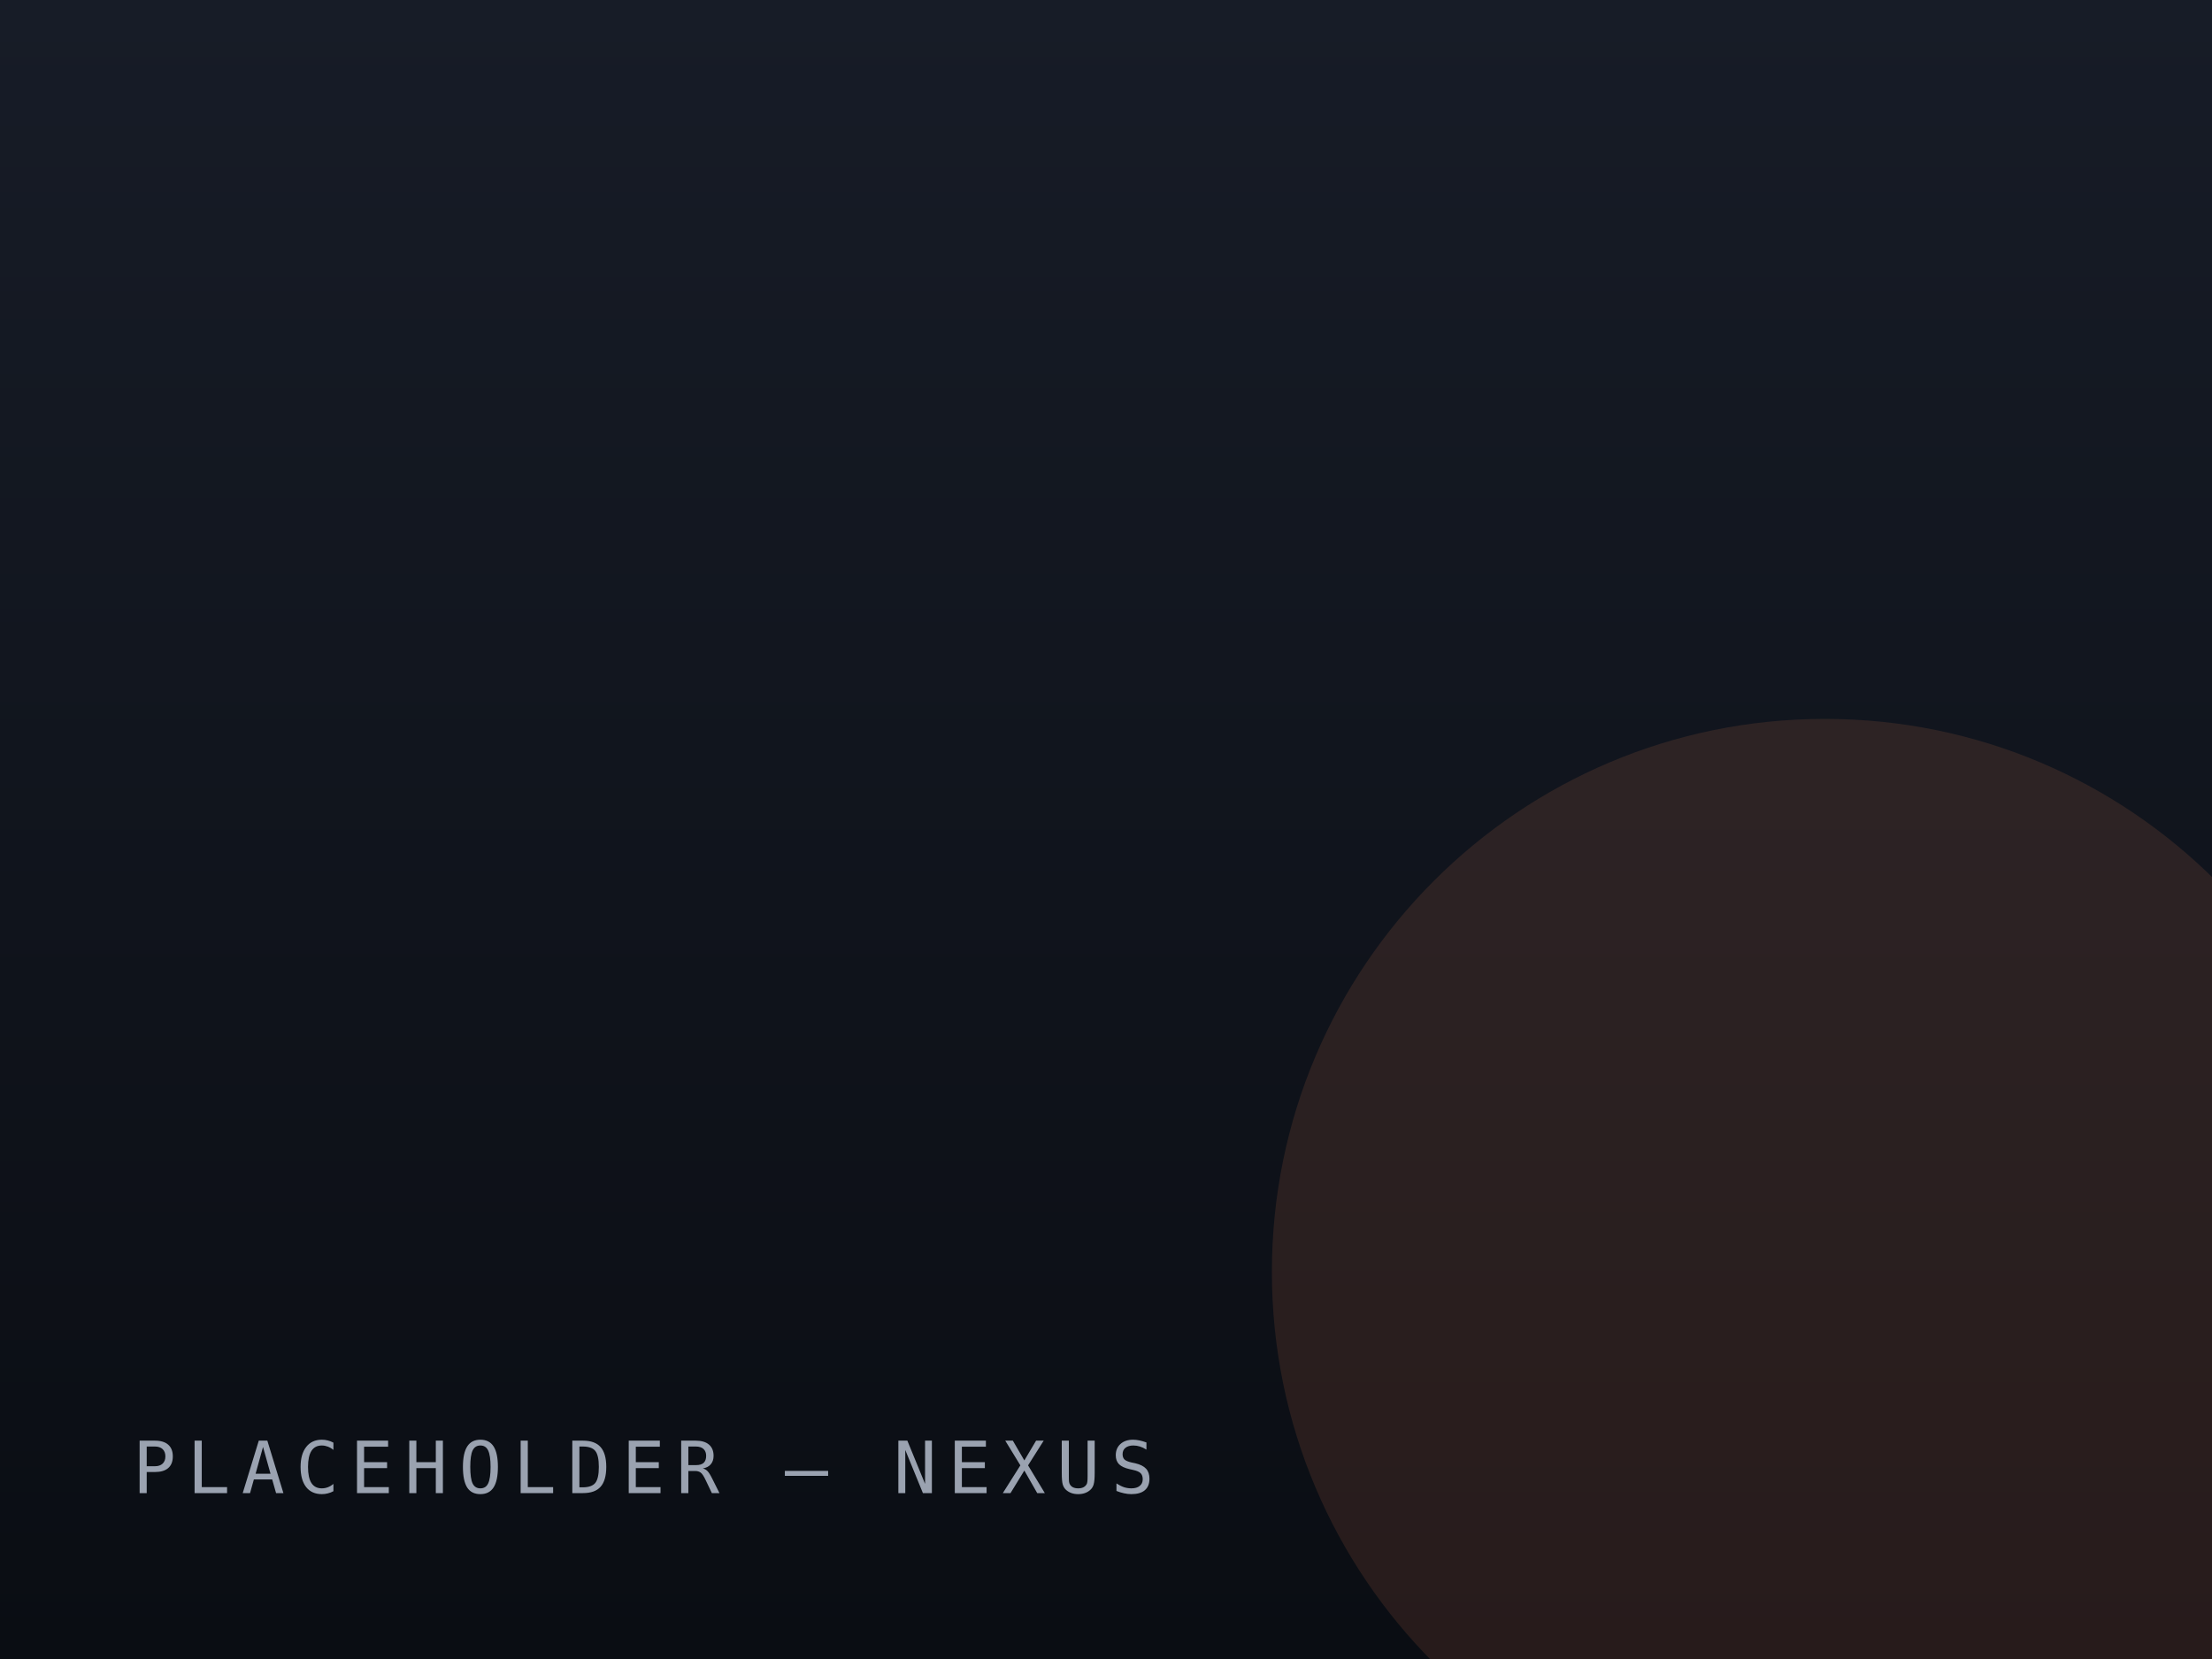
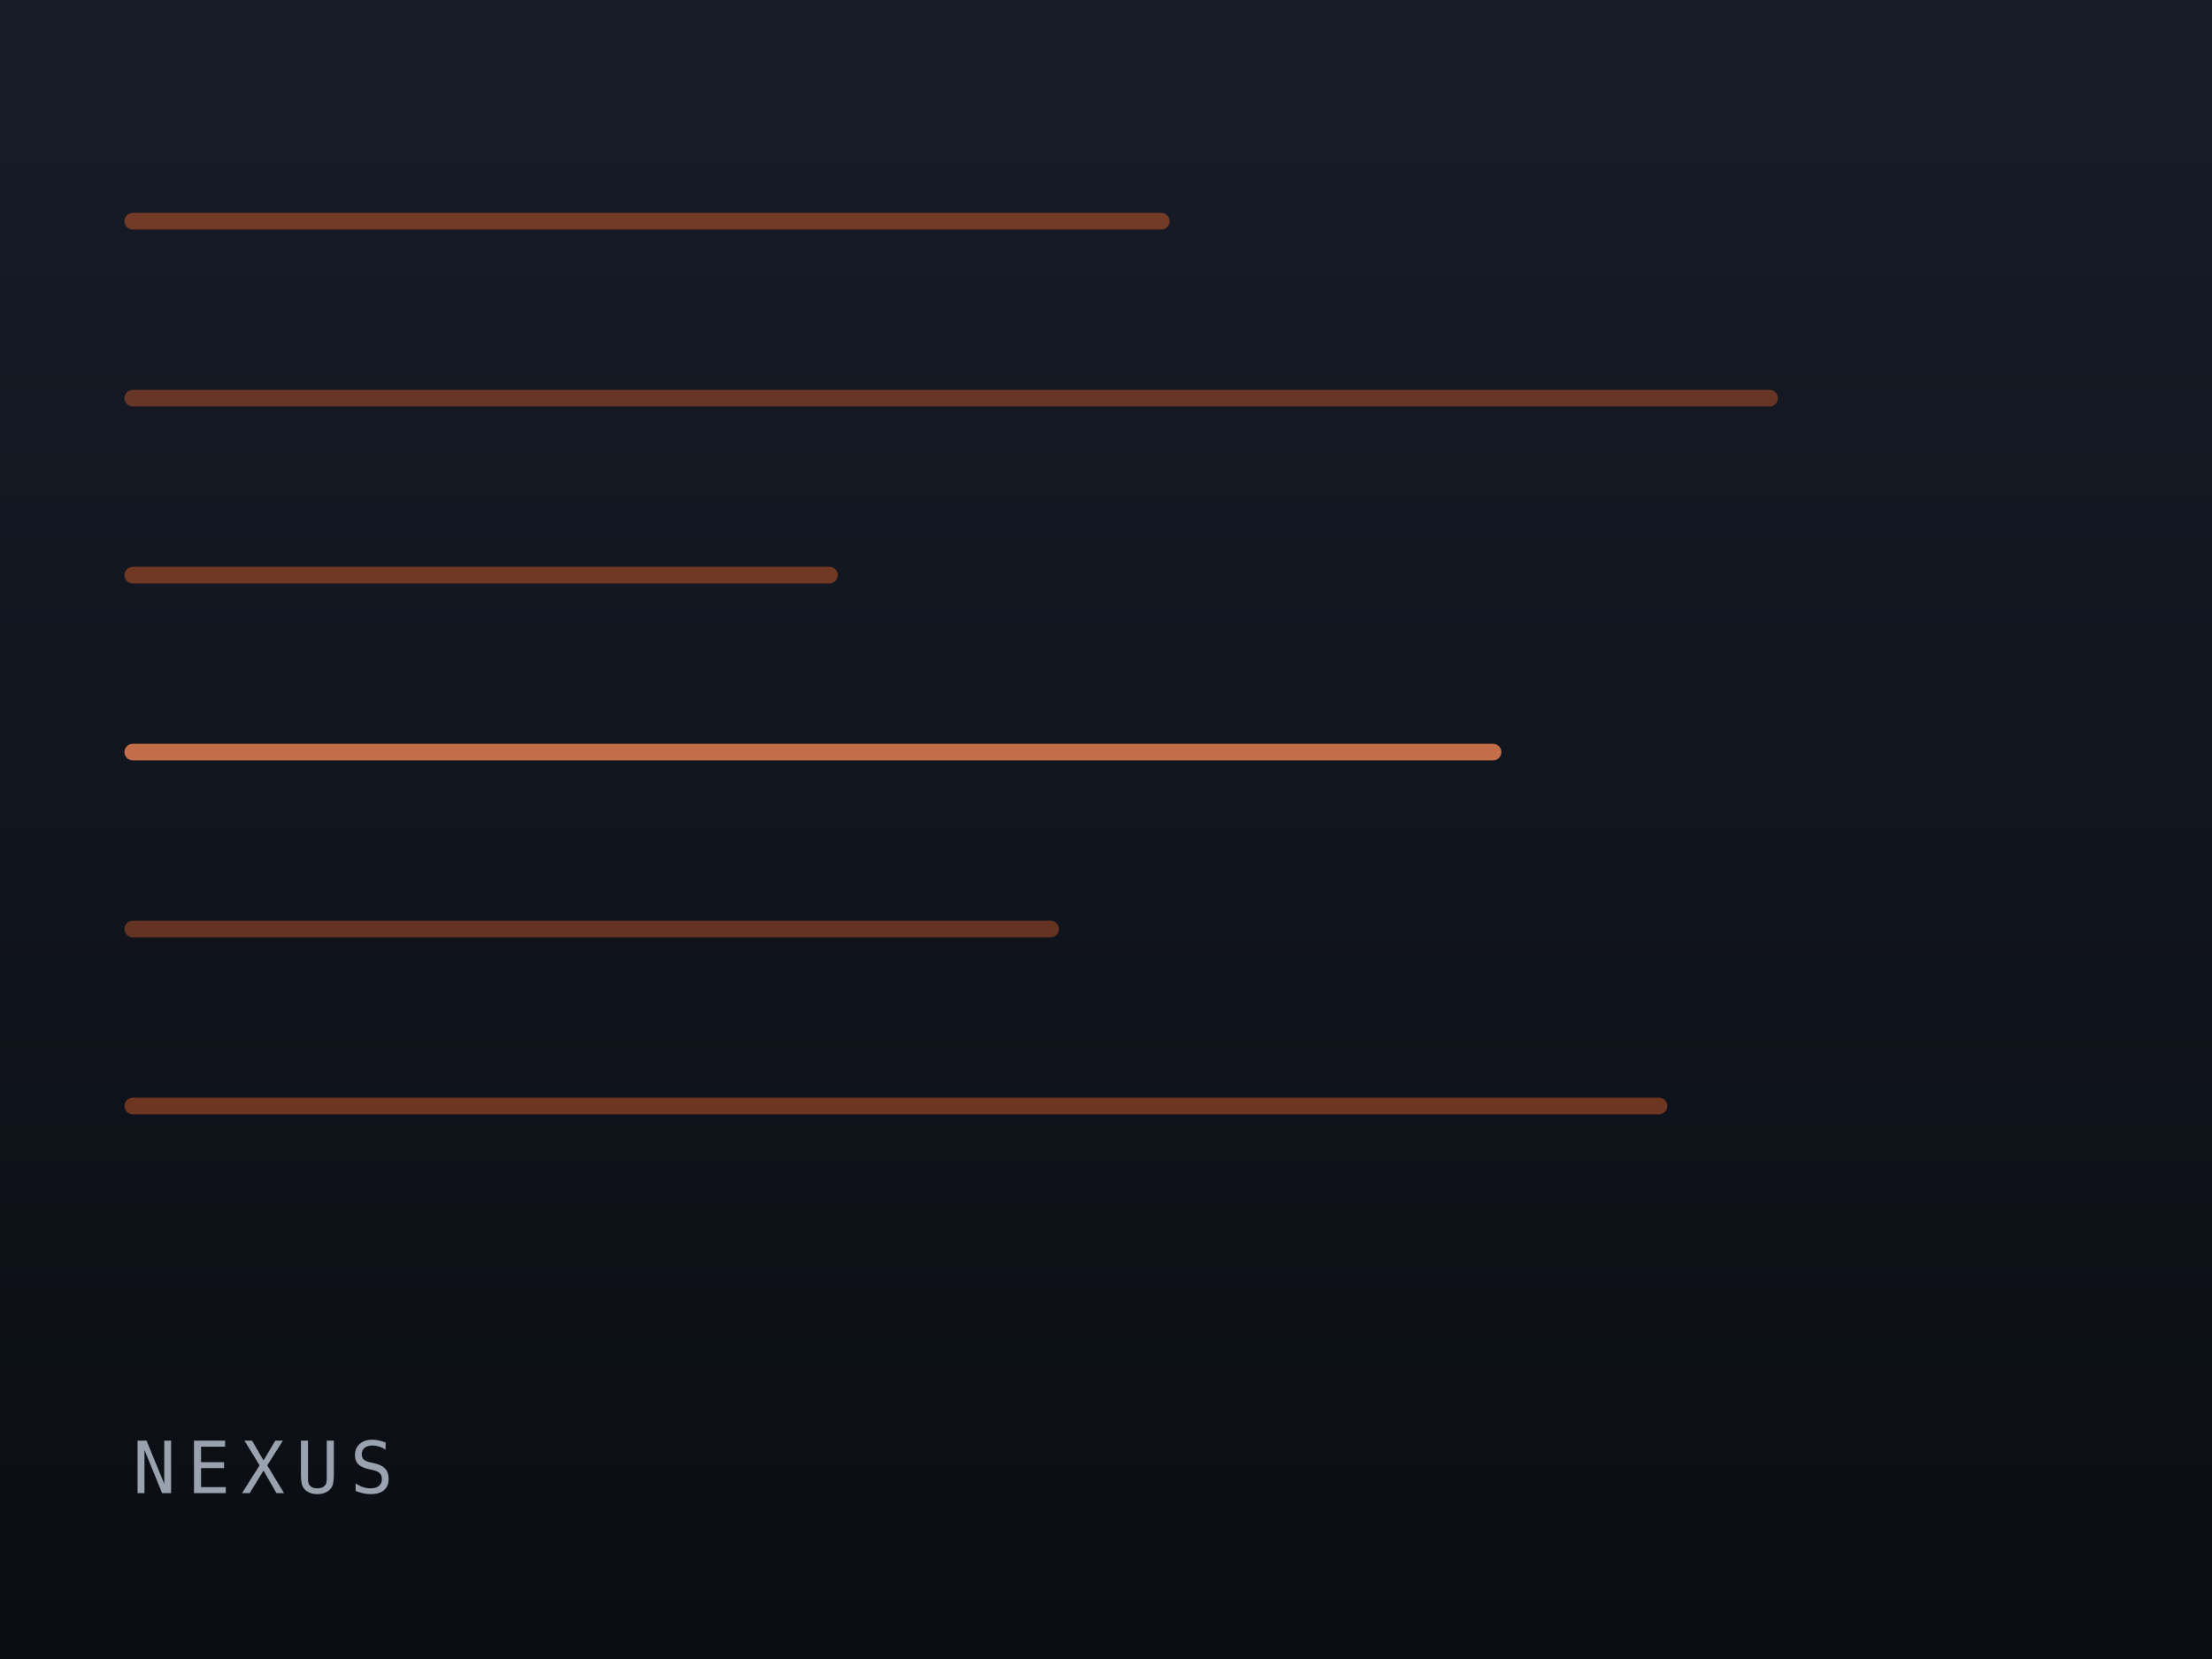
- <svg xmlns="http://www.w3.org/2000/svg" viewBox="0 0 400 300">
+ <svg xmlns="http://www.w3.org/2000/svg" width="400" height="300" viewBox="0 0 400 300">
  <defs>
    <linearGradient id="g" x1="0" y1="0" x2="0" y2="1">
      <stop offset="0%" stop-color="#171c27" />
      <stop offset="100%" stop-color="#0a0d13" />
    </linearGradient>
  </defs>
  <rect width="400" height="300" fill="url(#g)" />
-   <circle cx="330" cy="230" r="100" fill="#ff8b57" opacity="0.12" />
-   <text x="24" y="270" font-family="ui-monospace,monospace" font-size="13" letter-spacing="2" fill="#9aa2b0">PLACEHOLDER — NEXUS</text>
+   <g stroke-linecap="round">
+     <line x1="24" y1="40" x2="210" y2="40" stroke="#ff6a2b" stroke-opacity="0.4" stroke-width="3" />
+     <line x1="24" y1="72" x2="320" y2="72" stroke="#ff6a2b" stroke-opacity="0.35" stroke-width="3" />
+     <line x1="24" y1="104" x2="150" y2="104" stroke="#ff6a2b" stroke-opacity="0.4" stroke-width="3" />
+     <line x1="24" y1="136" x2="270" y2="136" stroke="#ff8b57" stroke-opacity="0.75" stroke-width="3" />
+     <line x1="24" y1="168" x2="190" y2="168" stroke="#ff6a2b" stroke-opacity="0.35" stroke-width="3" />
+     <line x1="24" y1="200" x2="300" y2="200" stroke="#ff6a2b" stroke-opacity="0.4" stroke-width="3" />
+   </g>
+   <text x="24" y="270" font-family="ui-monospace,monospace" font-size="13" letter-spacing="2" fill="#9aa2b0">NEXUS</text>
</svg>
